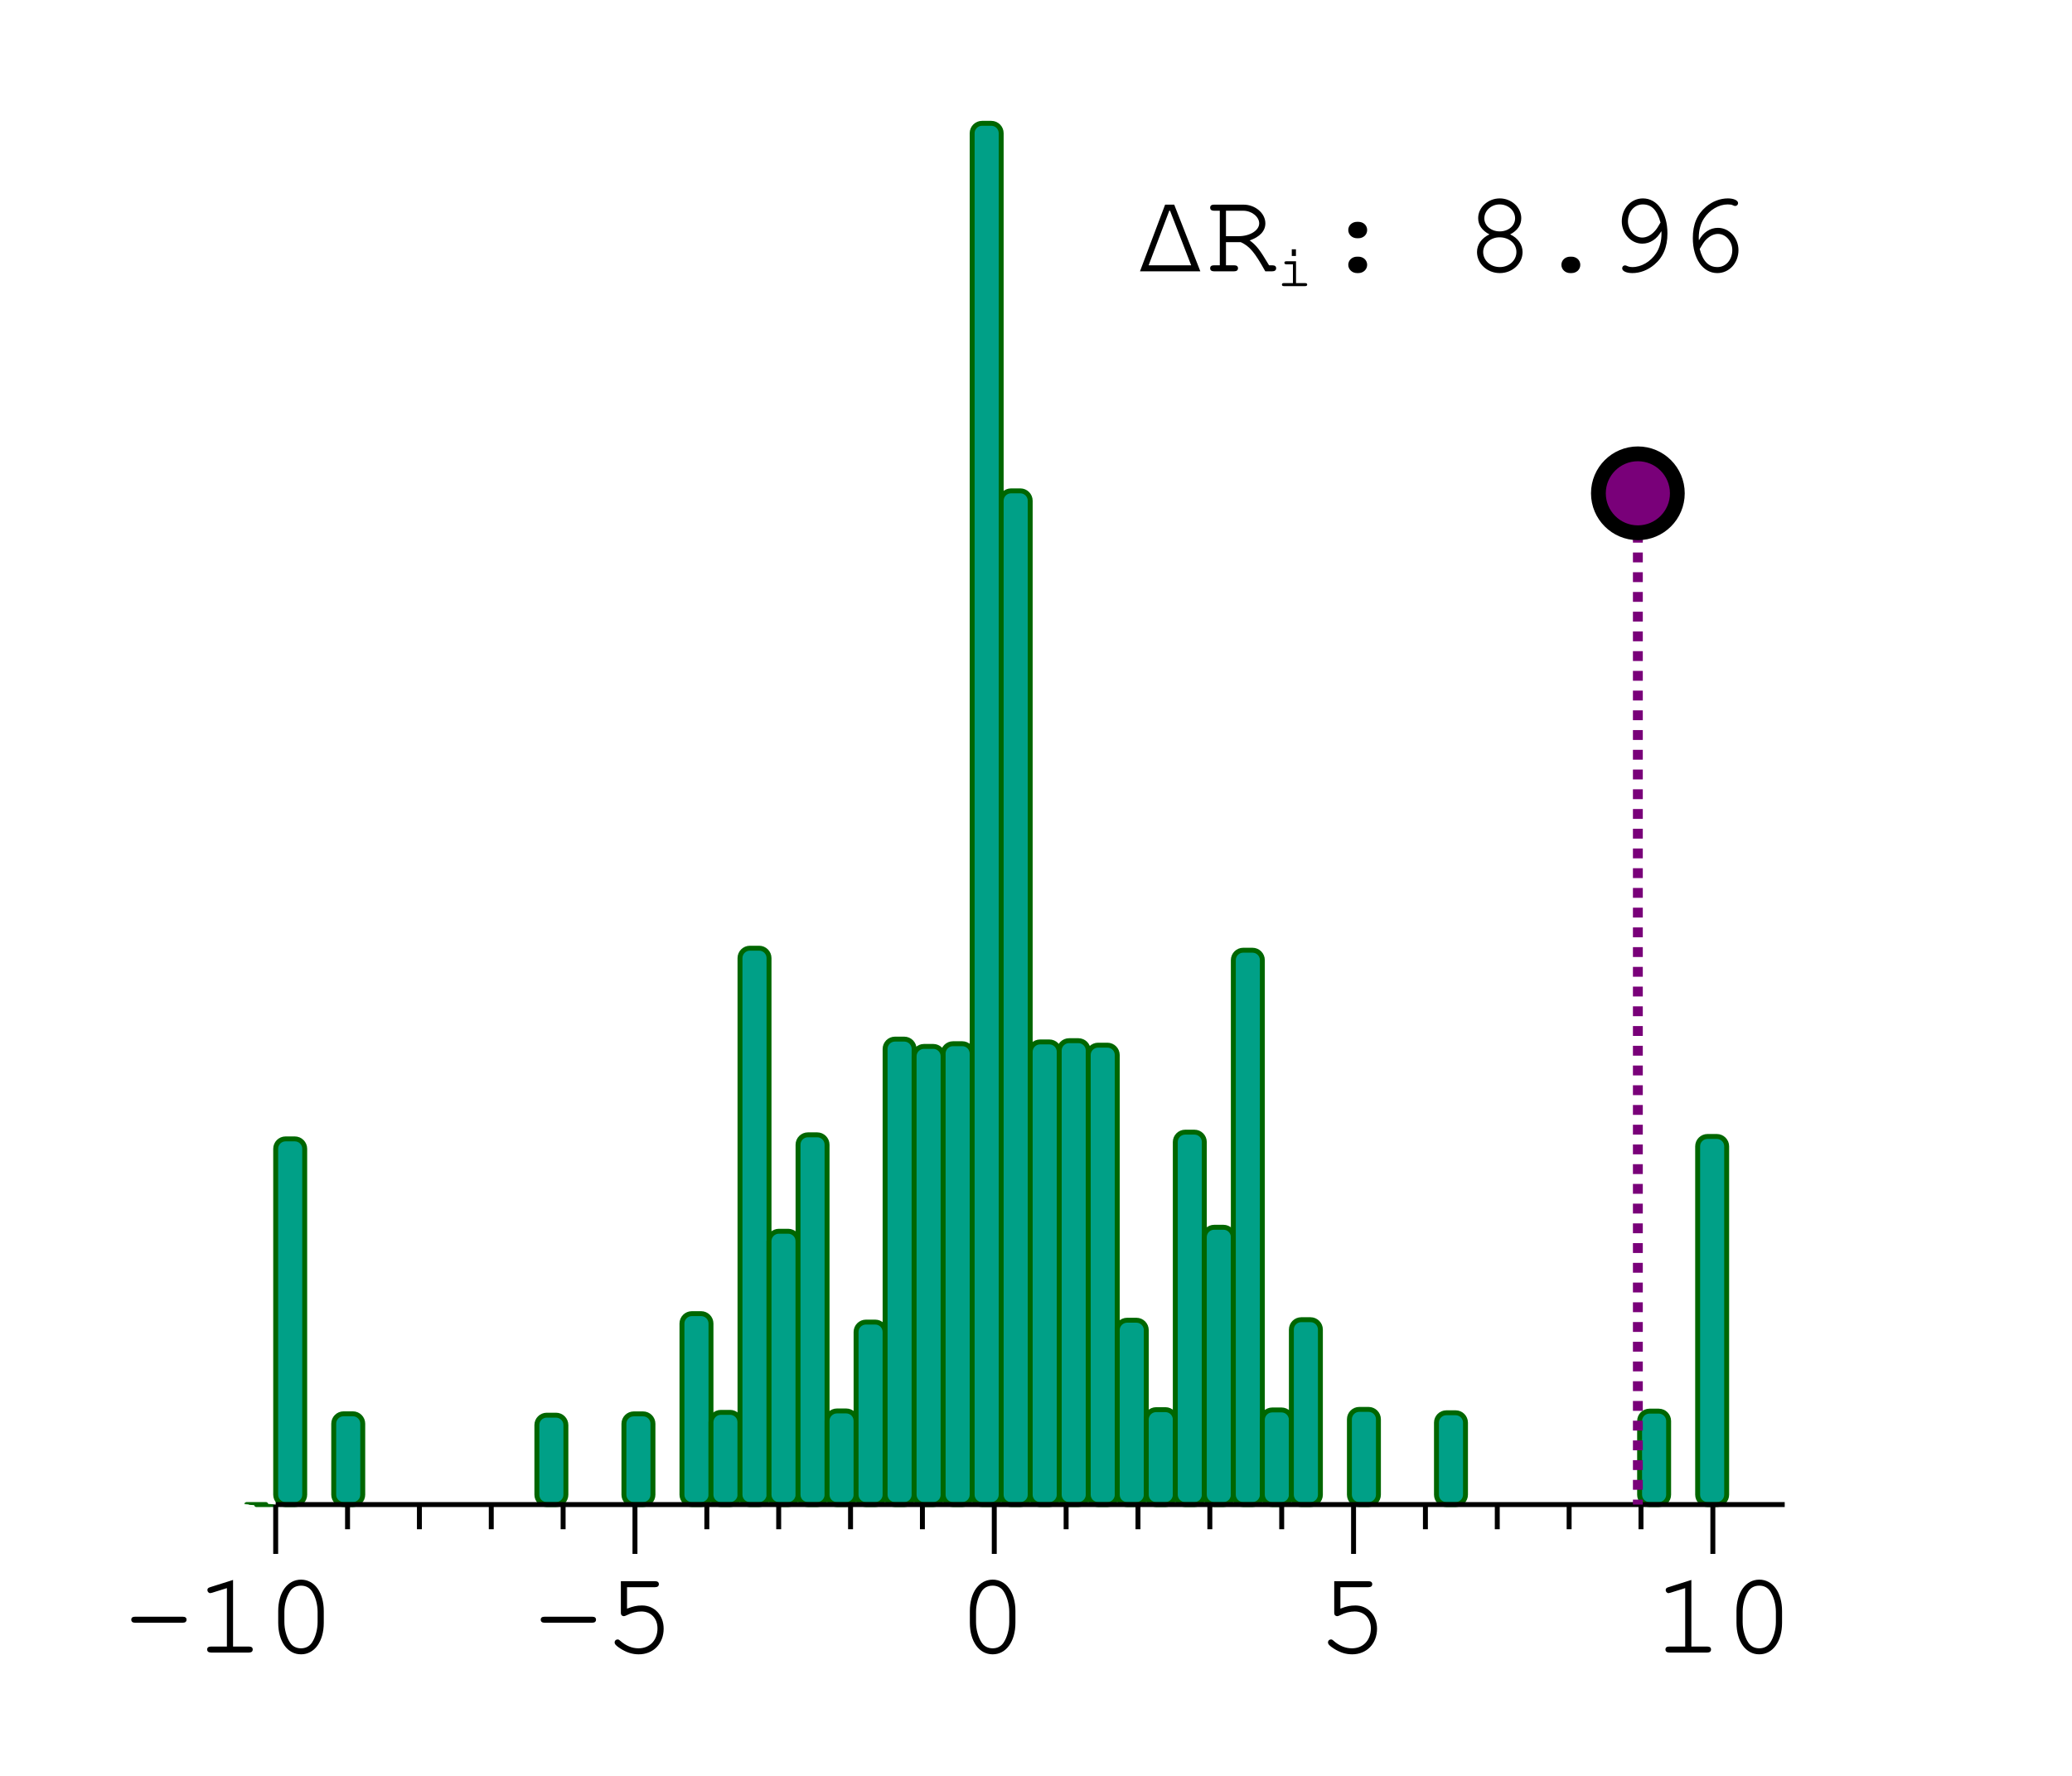
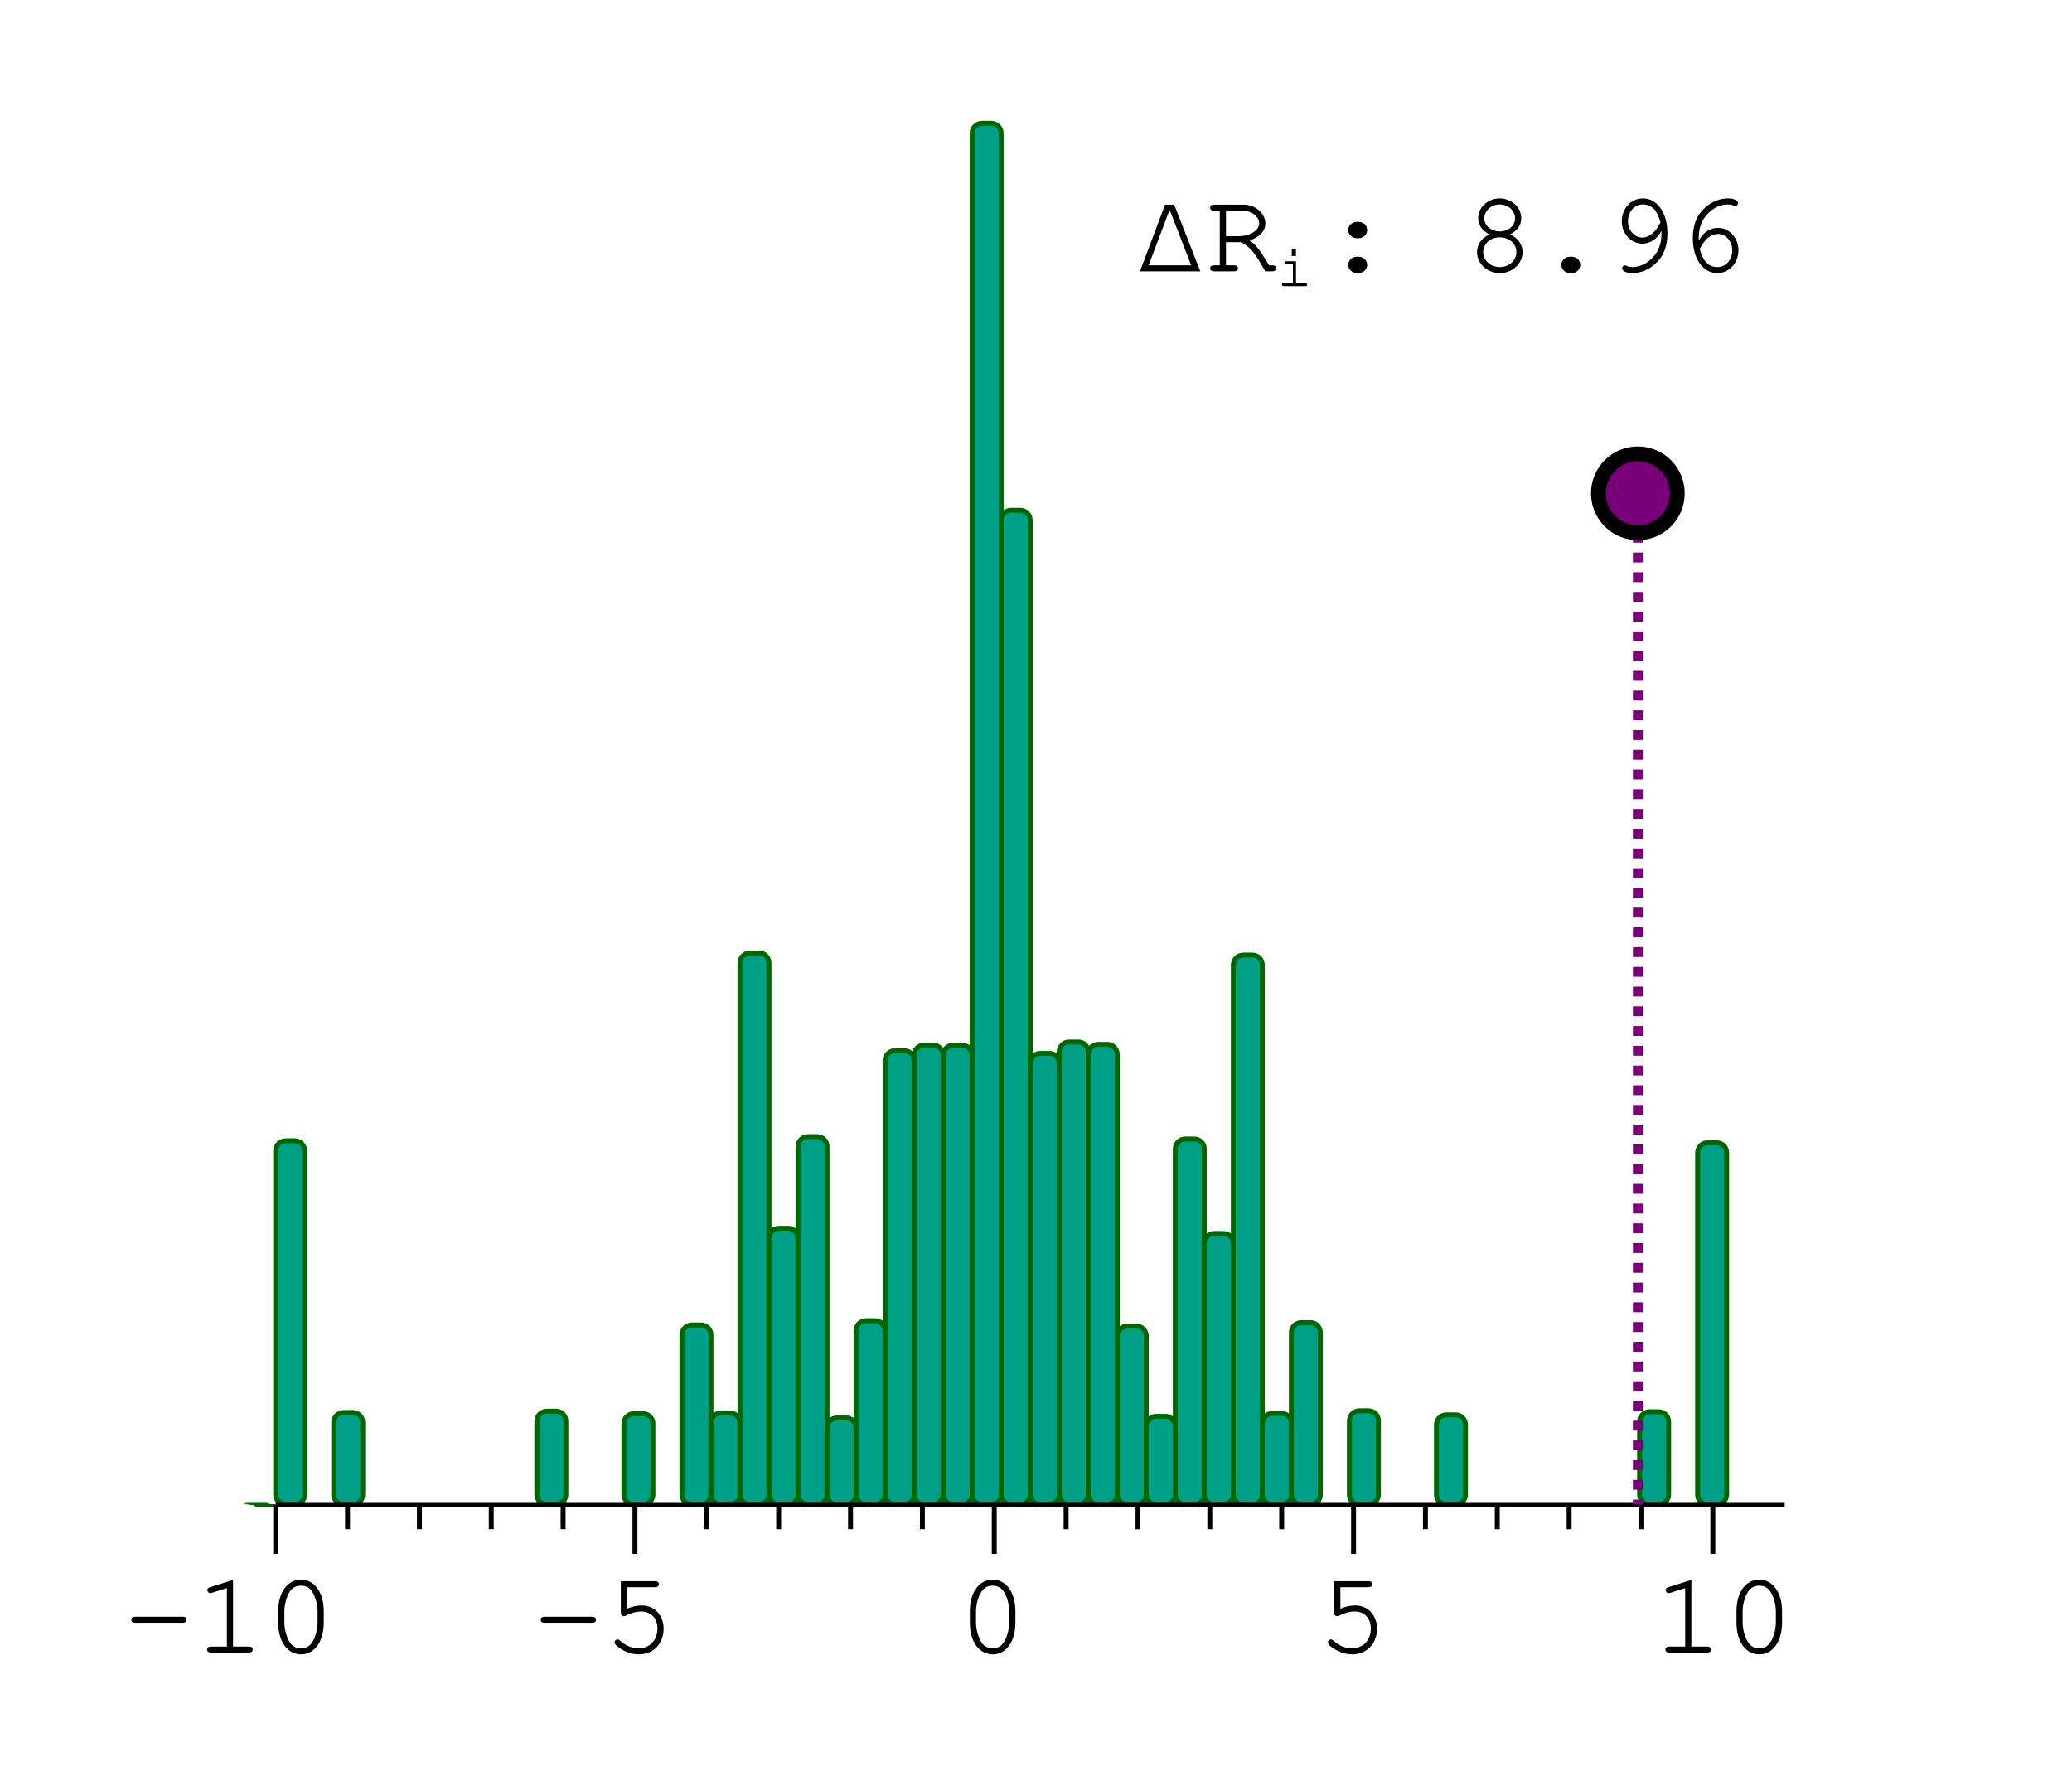
<svg xmlns="http://www.w3.org/2000/svg" width="420" height="360">
  <style>
  text { font: 24px courier, monospace; }
  text.t20 { font: 20px courier, monospace; }
  text.t14 { font: 14px courier, monospace; }
  text.t12 { font: 12px courier, monospace; }
  </style>
  <g>
-     <rect x="50" y="304.992" width="5.882" height="0.008" rx="2" style="stroke:#006600; fill:#00A087" />
-     <rect x="55.882" y="230.873" width="5.882" height="74.127" rx="2" style="stroke:#006600; fill:#00A087" />
+     <rect x="50" y="304.985" width="5.882" height="0.015" rx="2" style="stroke:#006600; fill:#00A087" />
+     <rect x="55.882" y="231.257" width="5.882" height="73.743" rx="2" style="stroke:#006600; fill:#00A087" />
    <rect x="61.765" y="305" width="5.882" height="0" rx="2" style="stroke:#006600; fill:#00A087" />
-     <rect x="67.647" y="286.601" width="5.882" height="18.399" rx="2" style="stroke:#006600; fill:#00A087" />
+     <rect x="67.647" y="286.343" width="5.882" height="18.657" rx="2" style="stroke:#006600; fill:#00A087" />
    <rect x="73.529" y="305" width="5.882" height="0" rx="2" style="stroke:#006600; fill:#00A087" />
    <rect x="79.412" y="305" width="5.882" height="0" rx="2" style="stroke:#006600; fill:#00A087" />
    <rect x="85.294" y="305" width="5.882" height="0" rx="2" style="stroke:#006600; fill:#00A087" />
    <rect x="91.176" y="305" width="5.882" height="0" rx="2" style="stroke:#006600; fill:#00A087" />
    <rect x="97.059" y="305" width="5.882" height="0" rx="2" style="stroke:#006600; fill:#00A087" />
    <rect x="102.941" y="305" width="5.882" height="0" rx="2" style="stroke:#006600; fill:#00A087" />
-     <rect x="108.824" y="286.879" width="5.882" height="18.121" rx="2" style="stroke:#006600; fill:#00A087" />
+     <rect x="108.824" y="286.076" width="5.882" height="18.924" rx="2" style="stroke:#006600; fill:#00A087" />
    <rect x="114.706" y="305" width="5.882" height="0" rx="2" style="stroke:#006600; fill:#00A087" />
    <rect x="120.588" y="305" width="5.882" height="0" rx="2" style="stroke:#006600; fill:#00A087" />
-     <rect x="126.471" y="286.617" width="5.882" height="18.383" rx="2" style="stroke:#006600; fill:#00A087" />
+     <rect x="126.471" y="286.579" width="5.882" height="18.421" rx="2" style="stroke:#006600; fill:#00A087" />
    <rect x="132.353" y="305" width="5.882" height="0" rx="2" style="stroke:#006600; fill:#00A087" />
-     <rect x="138.235" y="266.298" width="5.882" height="38.702" rx="2" style="stroke:#006600; fill:#00A087" />
-     <rect x="144.118" y="286.308" width="5.882" height="18.692" rx="2" style="stroke:#006600; fill:#00A087" />
-     <rect x="150" y="192.217" width="5.882" height="112.783" rx="2" style="stroke:#006600; fill:#00A087" />
-     <rect x="155.882" y="249.595" width="5.882" height="55.405" rx="2" style="stroke:#006600; fill:#00A087" />
-     <rect x="161.765" y="230.048" width="5.882" height="74.952" rx="2" style="stroke:#006600; fill:#00A087" />
-     <rect x="167.647" y="286.023" width="5.882" height="18.977" rx="2" style="stroke:#006600; fill:#00A087" />
-     <rect x="173.529" y="268.01" width="5.882" height="36.99" rx="2" style="stroke:#006600; fill:#00A087" />
-     <rect x="179.412" y="210.646" width="5.882" height="94.354" rx="2" style="stroke:#006600; fill:#00A087" />
-     <rect x="185.294" y="212.127" width="5.882" height="92.873" rx="2" style="stroke:#006600; fill:#00A087" />
-     <rect x="191.176" y="211.579" width="5.882" height="93.421" rx="2" style="stroke:#006600; fill:#00A087" />
+     <rect x="138.235" y="268.586" width="5.882" height="36.414" rx="2" style="stroke:#006600; fill:#00A087" />
+     <rect x="144.118" y="286.442" width="5.882" height="18.558" rx="2" style="stroke:#006600; fill:#00A087" />
+     <rect x="150" y="193.188" width="5.882" height="111.812" rx="2" style="stroke:#006600; fill:#00A087" />
+     <rect x="155.882" y="248.998" width="5.882" height="56.002" rx="2" style="stroke:#006600; fill:#00A087" />
+     <rect x="161.765" y="230.418" width="5.882" height="74.582" rx="2" style="stroke:#006600; fill:#00A087" />
+     <rect x="167.647" y="287.441" width="5.882" height="17.559" rx="2" style="stroke:#006600; fill:#00A087" />
+     <rect x="173.529" y="267.724" width="5.882" height="37.276" rx="2" style="stroke:#006600; fill:#00A087" />
+     <rect x="179.412" y="212.981" width="5.882" height="92.019" rx="2" style="stroke:#006600; fill:#00A087" />
+     <rect x="185.294" y="211.875" width="5.882" height="93.125" rx="2" style="stroke:#006600; fill:#00A087" />
+     <rect x="191.176" y="211.89" width="5.882" height="93.11" rx="2" style="stroke:#006600; fill:#00A087" />
    <rect x="197.059" y="25" width="5.882" height="280" rx="2" style="stroke:#006600; fill:#00A087" />
-     <rect x="202.941" y="99.505" width="5.882" height="205.495" rx="2" style="stroke:#006600; fill:#00A087" />
-     <rect x="208.824" y="211.217" width="5.882" height="93.783" rx="2" style="stroke:#006600; fill:#00A087" />
-     <rect x="214.706" y="210.962" width="5.882" height="94.038" rx="2" style="stroke:#006600; fill:#00A087" />
-     <rect x="220.588" y="211.872" width="5.882" height="93.128" rx="2" style="stroke:#006600; fill:#00A087" />
-     <rect x="226.471" y="267.632" width="5.882" height="37.368" rx="2" style="stroke:#006600; fill:#00A087" />
-     <rect x="232.353" y="285.761" width="5.882" height="19.239" rx="2" style="stroke:#006600; fill:#00A087" />
-     <rect x="238.235" y="229.508" width="5.882" height="75.492" rx="2" style="stroke:#006600; fill:#00A087" />
-     <rect x="244.118" y="248.786" width="5.882" height="56.214" rx="2" style="stroke:#006600; fill:#00A087" />
-     <rect x="250" y="192.625" width="5.882" height="112.375" rx="2" style="stroke:#006600; fill:#00A087" />
-     <rect x="255.882" y="285.822" width="5.882" height="19.178" rx="2" style="stroke:#006600; fill:#00A087" />
-     <rect x="261.765" y="267.524" width="5.882" height="37.476" rx="2" style="stroke:#006600; fill:#00A087" />
+     <rect x="202.941" y="103.434" width="5.882" height="201.566" rx="2" style="stroke:#006600; fill:#00A087" />
+     <rect x="208.824" y="213.53" width="5.882" height="91.47" rx="2" style="stroke:#006600; fill:#00A087" />
+     <rect x="214.706" y="211.227" width="5.882" height="93.773" rx="2" style="stroke:#006600; fill:#00A087" />
+     <rect x="220.588" y="211.707" width="5.882" height="93.293" rx="2" style="stroke:#006600; fill:#00A087" />
+     <rect x="226.471" y="268.822" width="5.882" height="36.178" rx="2" style="stroke:#006600; fill:#00A087" />
+     <rect x="232.353" y="287.121" width="5.882" height="17.879" rx="2" style="stroke:#006600; fill:#00A087" />
+     <rect x="238.235" y="230.898" width="5.882" height="74.102" rx="2" style="stroke:#006600; fill:#00A087" />
+     <rect x="244.118" y="250.043" width="5.882" height="54.957" rx="2" style="stroke:#006600; fill:#00A087" />
+     <rect x="250" y="193.615" width="5.882" height="111.385" rx="2" style="stroke:#006600; fill:#00A087" />
+     <rect x="255.882" y="286.526" width="5.882" height="18.474" rx="2" style="stroke:#006600; fill:#00A087" />
+     <rect x="261.765" y="268.113" width="5.882" height="36.887" rx="2" style="stroke:#006600; fill:#00A087" />
    <rect x="267.647" y="305" width="5.882" height="0" rx="2" style="stroke:#006600; fill:#00A087" />
-     <rect x="273.529" y="285.707" width="5.882" height="19.293" rx="2" style="stroke:#006600; fill:#00A087" />
+     <rect x="273.529" y="285.992" width="5.882" height="19.008" rx="2" style="stroke:#006600; fill:#00A087" />
    <rect x="279.412" y="305" width="5.882" height="0" rx="2" style="stroke:#006600; fill:#00A087" />
    <rect x="285.294" y="305" width="5.882" height="0" rx="2" style="stroke:#006600; fill:#00A087" />
-     <rect x="291.176" y="286.393" width="5.882" height="18.607" rx="2" style="stroke:#006600; fill:#00A087" />
+     <rect x="291.176" y="286.816" width="5.882" height="18.184" rx="2" style="stroke:#006600; fill:#00A087" />
    <rect x="297.059" y="305" width="5.882" height="0" rx="2" style="stroke:#006600; fill:#00A087" />
    <rect x="302.941" y="305" width="5.882" height="0" rx="2" style="stroke:#006600; fill:#00A087" />
    <rect x="308.824" y="305" width="5.882" height="0" rx="2" style="stroke:#006600; fill:#00A087" />
    <rect x="314.706" y="305" width="5.882" height="0" rx="2" style="stroke:#006600; fill:#00A087" />
    <rect x="320.588" y="305" width="5.882" height="0" rx="2" style="stroke:#006600; fill:#00A087" />
    <rect x="326.471" y="305" width="5.882" height="0" rx="2" style="stroke:#006600; fill:#00A087" />
-     <rect x="332.353" y="286.061" width="5.882" height="18.939" rx="2" style="stroke:#006600; fill:#00A087" />
+     <rect x="332.353" y="286.19" width="5.882" height="18.81" rx="2" style="stroke:#006600; fill:#00A087" />
    <rect x="338.235" y="305" width="5.882" height="0" rx="2" style="stroke:#006600; fill:#00A087" />
-     <rect x="344.118" y="230.379" width="5.882" height="74.621" rx="2" style="stroke:#006600; fill:#00A087" />
+     <rect x="344.118" y="231.661" width="5.882" height="73.339" rx="2" style="stroke:#006600; fill:#00A087" />
    <line x1="55.882" y1="305" x2="361.765" y2="305" stroke="#000000" />
    <line x1="55.882" y1="305" x2="55.882" y2="315" stroke="#000000" />
    <g transform="translate(25,335)">
      <text>-10</text>
    </g>
    <line x1="70.448" y1="305" x2="70.448" y2="310" stroke="#000000" />
    <line x1="85.014" y1="305" x2="85.014" y2="310" stroke="#000000" />
    <line x1="99.58" y1="305" x2="99.58" y2="310" stroke="#000000" />
    <line x1="114.146" y1="305" x2="114.146" y2="310" stroke="#000000" />
    <line x1="128.711" y1="305" x2="128.711" y2="315" stroke="#000000" />
    <g transform="translate(108,335)">
      <text>-5</text>
    </g>
    <line x1="143.277" y1="305" x2="143.277" y2="310" stroke="#000000" />
    <line x1="157.843" y1="305" x2="157.843" y2="310" stroke="#000000" />
    <line x1="172.409" y1="305" x2="172.409" y2="310" stroke="#000000" />
    <line x1="186.975" y1="305" x2="186.975" y2="310" stroke="#000000" />
    <line x1="201.541" y1="305" x2="201.541" y2="315" stroke="#000000" />
    <g transform="translate(194,335)">
      <text>0</text>
    </g>
    <line x1="216.106" y1="305" x2="216.106" y2="310" stroke="#000000" />
    <line x1="230.672" y1="305" x2="230.672" y2="310" stroke="#000000" />
    <line x1="245.238" y1="305" x2="245.238" y2="310" stroke="#000000" />
    <line x1="259.804" y1="305" x2="259.804" y2="310" stroke="#000000" />
    <line x1="274.37" y1="305" x2="274.37" y2="315" stroke="#000000" />
    <g transform="translate(267,335)">
      <text>5</text>
    </g>
    <line x1="288.936" y1="305" x2="288.936" y2="310" stroke="#000000" />
    <line x1="303.501" y1="305" x2="303.501" y2="310" stroke="#000000" />
    <line x1="318.067" y1="305" x2="318.067" y2="310" stroke="#000000" />
    <line x1="332.633" y1="305" x2="332.633" y2="310" stroke="#000000" />
    <line x1="347.199" y1="305" x2="347.199" y2="315" stroke="#000000" />
    <g transform="translate(335,335)">
      <text>10</text>
    </g>
    <text x="230" y="55" font-size="16">
ΔR<tspan dy="3" font-size="12">i</tspan>
    </text>
    <text x="268" y="55">: 8.96</text>
    <g fill="none" stroke="#790079" stroke-width="2">
      <path stroke-dasharray="2,2" d="M332 100 l0 205" />
    </g>
    <circle cx="332" cy="100" r="8" stroke="black" stroke-width="3" fill="#790079" />
  </g>
</svg>
